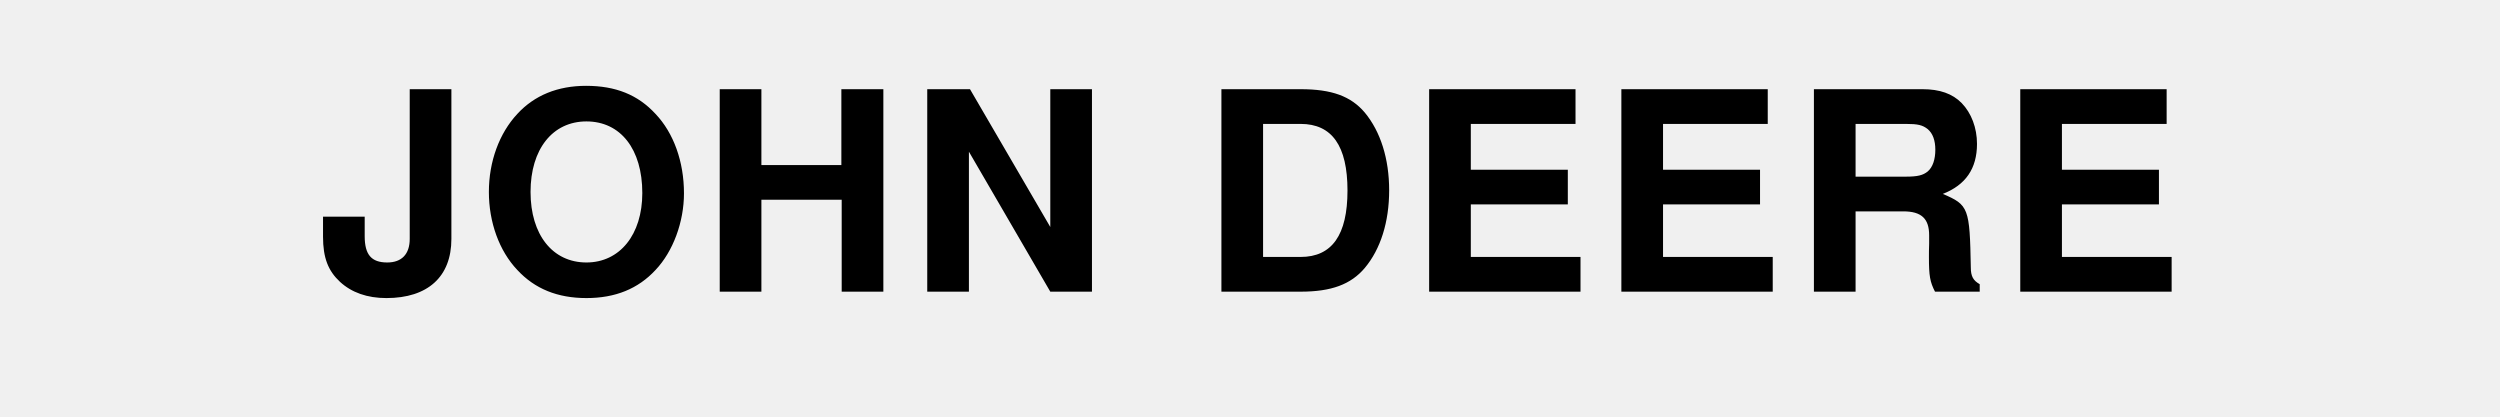
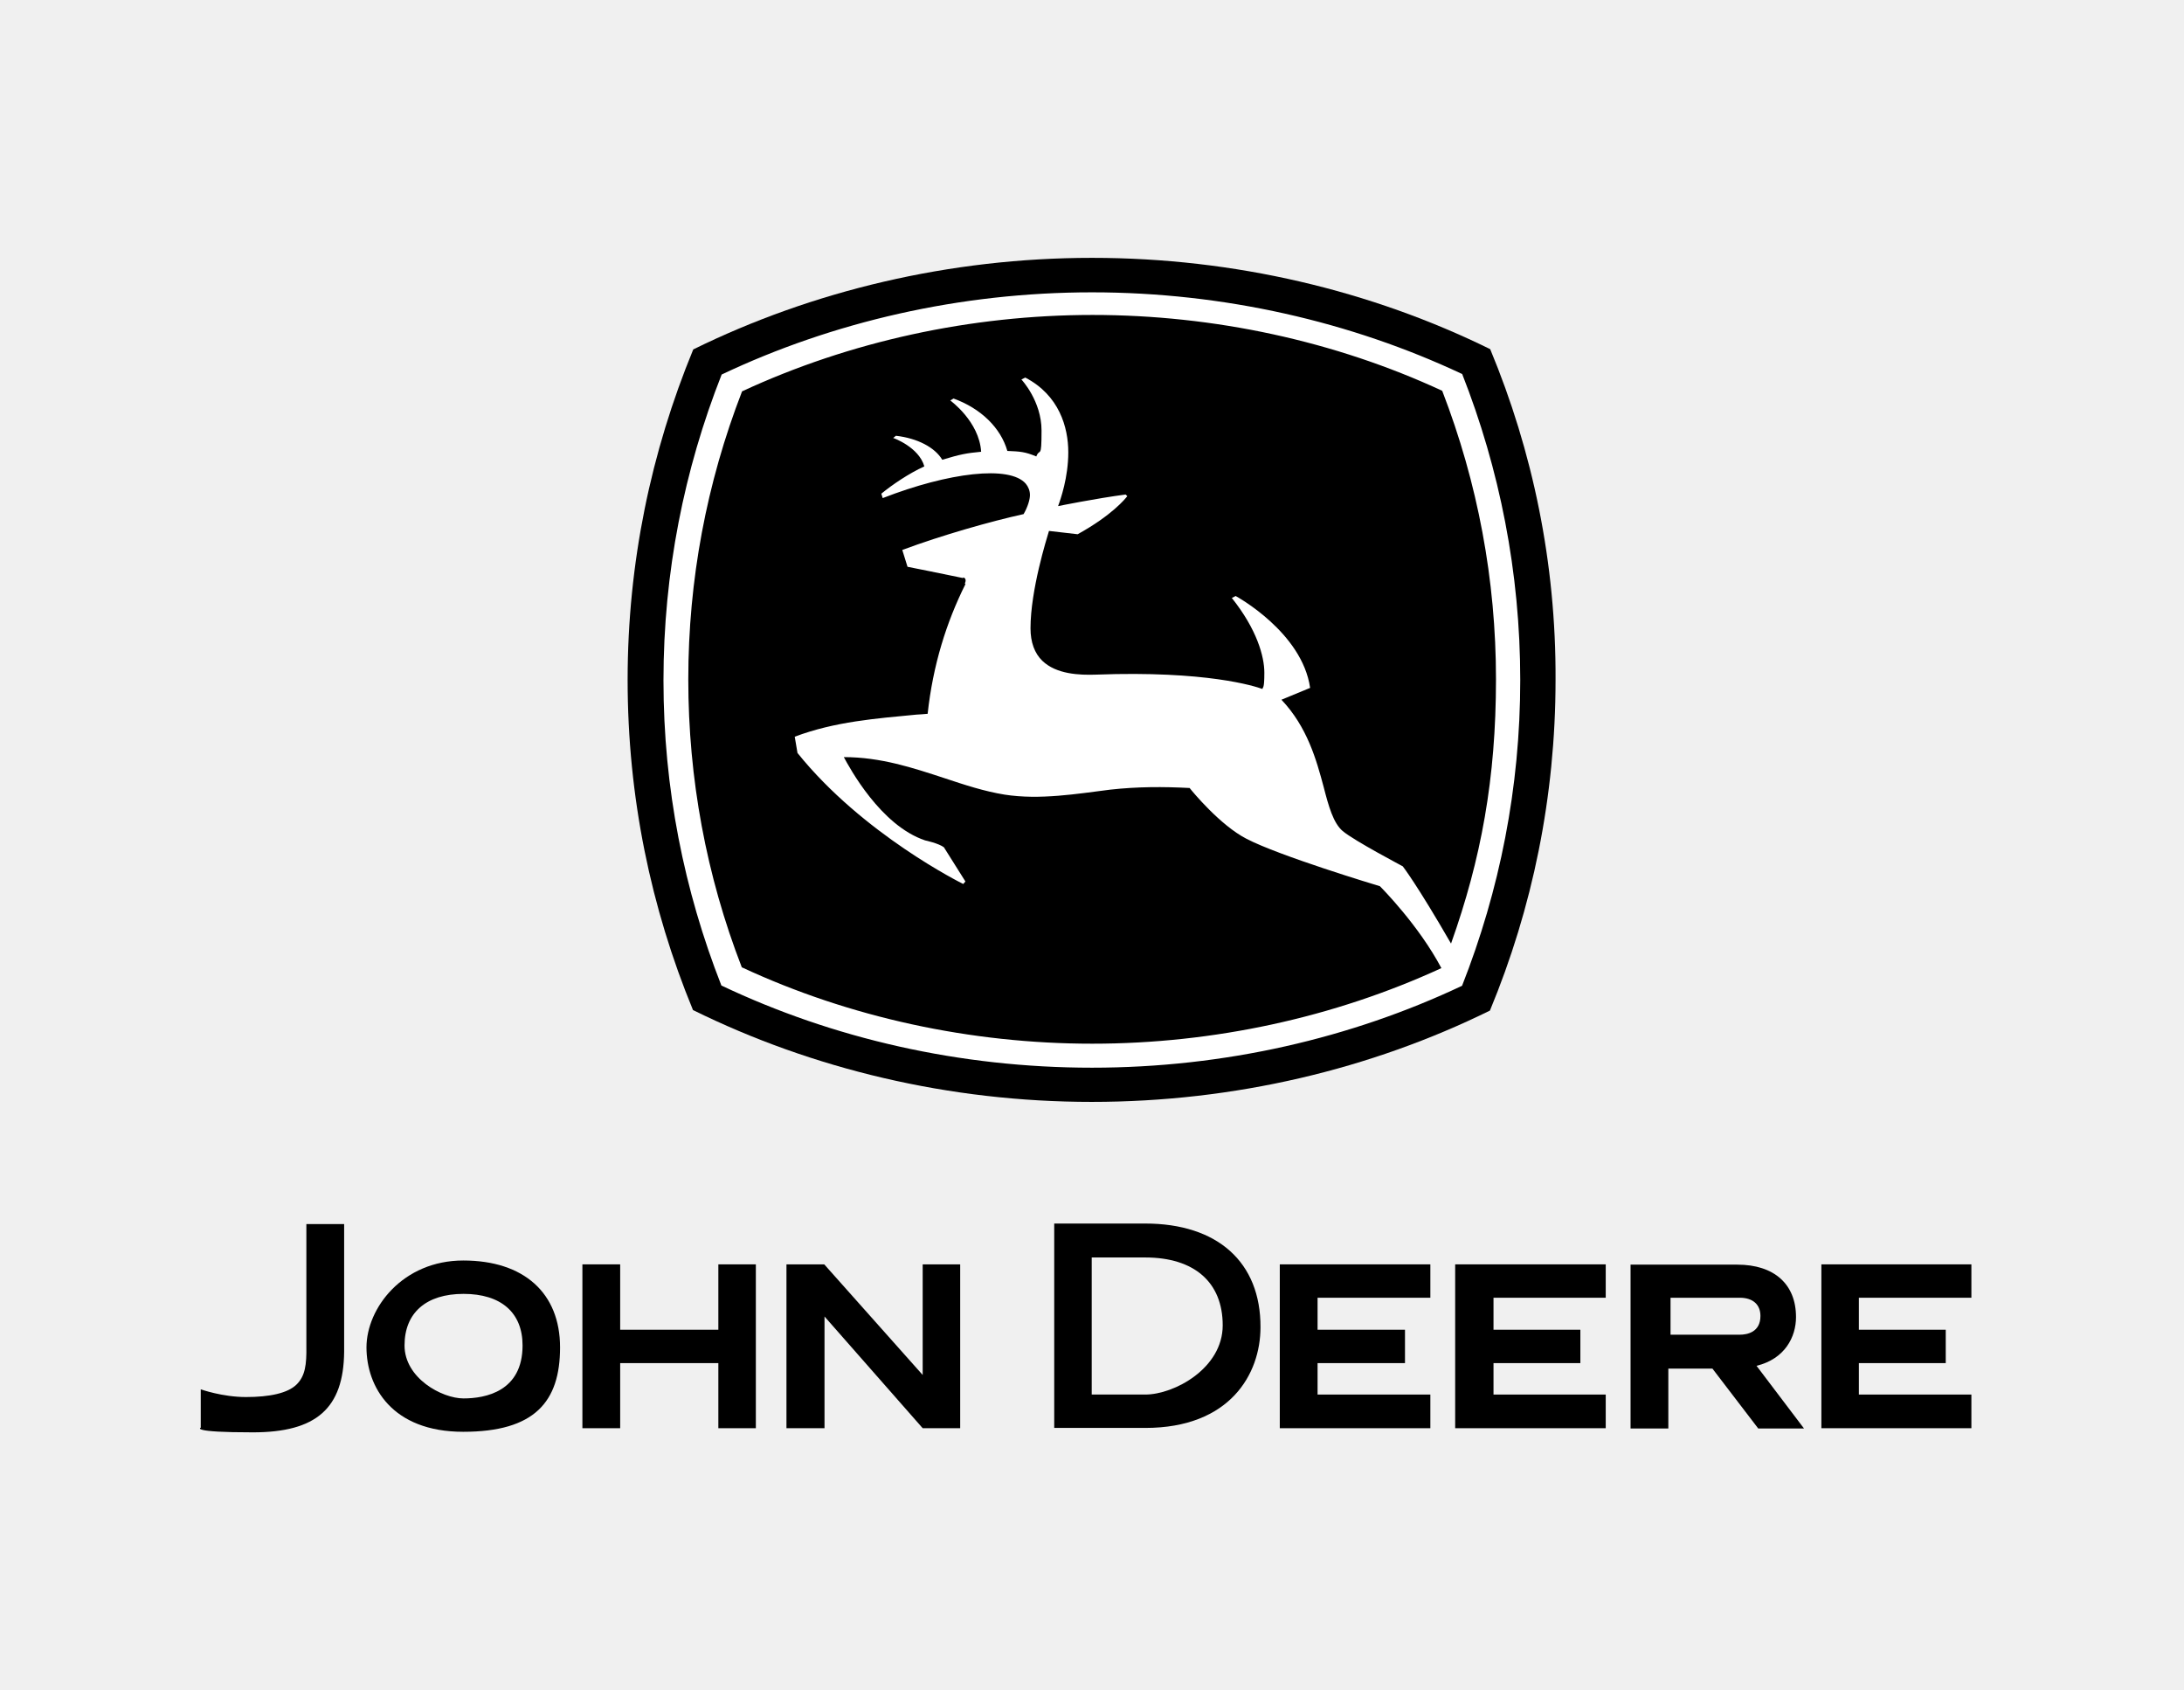
- <svg xmlns="http://www.w3.org/2000/svg" viewBox="0 0 360 60" preserveAspectRatio="xMidYMid meet">
-   <text x="180" y="42" text-anchor="middle" font-family="Helvetica, Arial, sans-serif" font-size="40" font-weight="700" letter-spacing="1" fill="#000">JOHN DEERE</text>
+ <svg xmlns="http://www.w3.org/2000/svg" version="1.1" viewBox="0.0 0.0 792.0 612.0" width="359.573" height="278.107">
+   <defs>
+     <style>
+       .cls-1 {
+         fill: none;
+       }
+ 
+       .cls-2 {
+         fill: #000000;
+       }
+ 
+       .cls-3 {
+         fill: #ffffff;
+       }
+     </style>
+   </defs>
+   <g>
+     <g id="Layer_1">
+       <g>
+         <g>
+           <g>
+             <path class="cls-2" d="M540.4,126.3c-43.1-21.2-92.7-33.1-144.4-33.1s-101.5,12-144.6,33.2c-15.3,37.1-23.8,77.4-23.8,119.8s8.4,82.6,23.7,119.7c43.2,21.3,92.8,33.3,144.6,33.3s101.3-11.9,144.4-33.1c15.4-37.1,23.8-77.5,23.8-119.9.2-42.4-8.3-82.9-23.7-119.9Z" />
+             <path class="cls-3" d="M530.2,135.3c-40.2-18.9-86.4-29.6-134.2-29.6s-94,10.7-134.3,29.8c-13.6,34.5-21.1,71.8-21.1,110.9s7.5,76.2,21,110.6c40.4,19.2,86.4,29.8,134.4,29.8s94-10.7,134.2-29.7c13.6-34.5,21.1-71.8,21.1-110.8s-7.5-76.6-21.1-111.1ZM350.1,211.5c-6.9,13.8-11.8,29.4-13.7,47-.6.1-4.1.3-4.1.3-14.5,1.4-29.5,2.5-44.1,8l1,5.9c23.7,29.5,59.7,47.3,60.1,47.5l.8-.9-7.8-12.4c-1.8-1.4-6.7-2.5-6.8-2.5-16.2-5.4-27.5-26.5-29.5-30.2,13.4,0,25.1,3.9,36.4,7.6,7.5,2.5,14.5,4.8,21.9,6,12.8,2,26.3-.3,38.3-1.8,9.9-1.1,19.3-1.1,28.8-.6,1.1,1.4,11.1,13.5,20.6,18.4,11.9,6.2,46.7,16.7,48.4,17.2.7.7,14.1,14.2,22.3,29.7-38.9,17.9-82.6,27.4-126.6,27.4s-88-9.5-127.1-27.7c-12.9-33.3-19.4-68.5-19.4-104.4s6.6-71.1,19.5-104.4c39-18.1,83-27.7,127.1-27.7s88,9.5,126.8,27.5c12.9,33.4,19.5,68.6,19.5,104.6s-5.4,65.2-16.3,95.8c-12.4-21.5-17.5-28-17.5-28-.1-.1-17.5-9.2-21.8-12.8-3.4-2.9-5.1-9-6.9-16-2.6-9.7-5.9-21.7-15.3-31.6l10.4-4.3c-2.9-20.2-26.8-33.2-27-33.3l-1.4.7c9.1,11.4,11.8,21.2,11.8,27.1s-.5,5-.7,5.9c-2.7-1-20.3-6.7-60.4-5.2-5.9.2-14.3-.1-19.4-5-2.8-2.7-4.3-6.7-4.3-11.8h0c0-13.9,5.9-32.6,6.7-35.3l10.4,1.2c12.5-6.9,17.3-12.9,18-13.8l-.6-.6c-10.7,1.4-24.5,4.2-24.5,4.2.9-2.4,3.7-10.4,3.7-19.5s-3.3-20.7-15.6-27.1l-1.4.7c.1.1,7.3,7.8,7.3,18.5s-.6,6.1-1.9,9.4c-4.1-1.7-5.8-1.8-10.5-2-2.4-8.4-9.6-15.4-19.5-19l-1.2.7c.1.1,10.5,7.6,11.2,18.6-5.3.5-7.5.9-14.1,2.9-2.7-4.5-9-7.8-16.8-8.7l-1,.8c.1,0,9.3,3.3,11.3,10.3-5.7,2.6-11.7,6.7-15.6,9.9l.5,1.6c23.9-9.3,46.1-12,51.9-5.2.9,1.1,1.5,2.5,1.5,4.1s-.8,4.3-2.3,6.9c-11.8,2.6-29.5,7.6-44,13l1.9,6.1s14.6,2.9,20.2,4.1c-.5-.5,1.6-.2.6,1.9Z" />
+           </g>
+           <g>
+             <path class="cls-2" d="M72.8,503.4s7.8,2.8,16.4,2.8,15.1-1.4,18.3-4.5,3.7-7.3,3.6-13.9v-44.3h13.7v46.3c-.2,20.5-10.1,29.2-33.1,29.2s-18.9-1.7-18.9-1.7v-13.8h0Z" />
+             <path class="cls-2" d="M168,456.7c22,0,35.1,11.8,35.1,31.5s-9.2,30.6-35.1,30.6-35.1-16.4-35.1-30.6,13.1-31.5,35.1-31.5ZM189.5,487.5c0-11.9-7.8-18.7-21.4-18.7s-21.4,6.9-21.4,18.7,13.5,19.2,21.4,19.2,21.4-2.5,21.4-19.2Z" />
+             <polygon class="cls-2" points="260.5 458.1 260.5 481.8 224.9 481.8 224.9 458.1 211.2 458.1 211.2 517.5 224.9 517.5 224.9 493.9 260.5 493.9 260.5 517.5 274.1 517.5 274.1 458.1 260.5 458.1" />
+             <polygon class="cls-2" points="477.8 505.3 477.8 493.9 509.5 493.9 509.5 481.8 477.8 481.8 477.8 470.2 518.7 470.2 518.7 458.1 464.1 458.1 464.1 517.5 518.7 517.5 518.7 505.3 477.8 505.3" />
+             <polygon class="cls-2" points="541.6 505.3 541.6 493.9 573.1 493.9 573.1 481.8 541.6 481.8 541.6 470.2 582.3 470.2 582.3 458.1 527.7 458.1 527.7 517.5 582.3 517.5 582.3 505.3 541.6 505.3" />
+             <polygon class="cls-2" points="674.1 505.3 674.1 493.9 705.6 493.9 705.6 481.8 674.1 481.8 674.1 470.2 714.9 470.2 714.9 458.1 660.5 458.1 660.5 517.5 714.9 517.5 714.9 505.3 674.1 505.3" />
+             <path class="cls-2" d="M415.3,455.6c17.8,0,28.1,9,28.1,24.6s-17.6,25.1-28.1,25.1h-19.4v-49.7h19.4ZM415.3,443.3h-33v74.1h33c30.8,0,41.8-19.6,41.8-36.5.1-23.6-15.6-37.6-41.8-37.6" />
+             <path class="cls-2" d="M636.9,494.9c10.4-2.5,14.4-10.5,14.4-17.7,0-11.9-7.9-19-21.3-19h-38.7v59.4h13.7v-21.7h16l16.6,21.7h16.6l-17.2-22.7ZM605.8,483.6v-13.4h25.1c4.8,0,7.5,2.5,7.5,6.6,0,5.9-4.8,6.8-7.5,6.8h-25.1Z" />
+             <polygon class="cls-2" points="334.6 517.5 299 477 299 517.5 285.2 517.5 285.2 458.1 298.9 458.1 334.6 498.2 334.6 458.1 348.2 458.1 348.2 517.5 334.6 517.5" />
+           </g>
+         </g>
+         <rect class="cls-1" x=".8" y="19.7" width="790.3" height="572.6" />
+       </g>
+     </g>
+   </g>
</svg>
